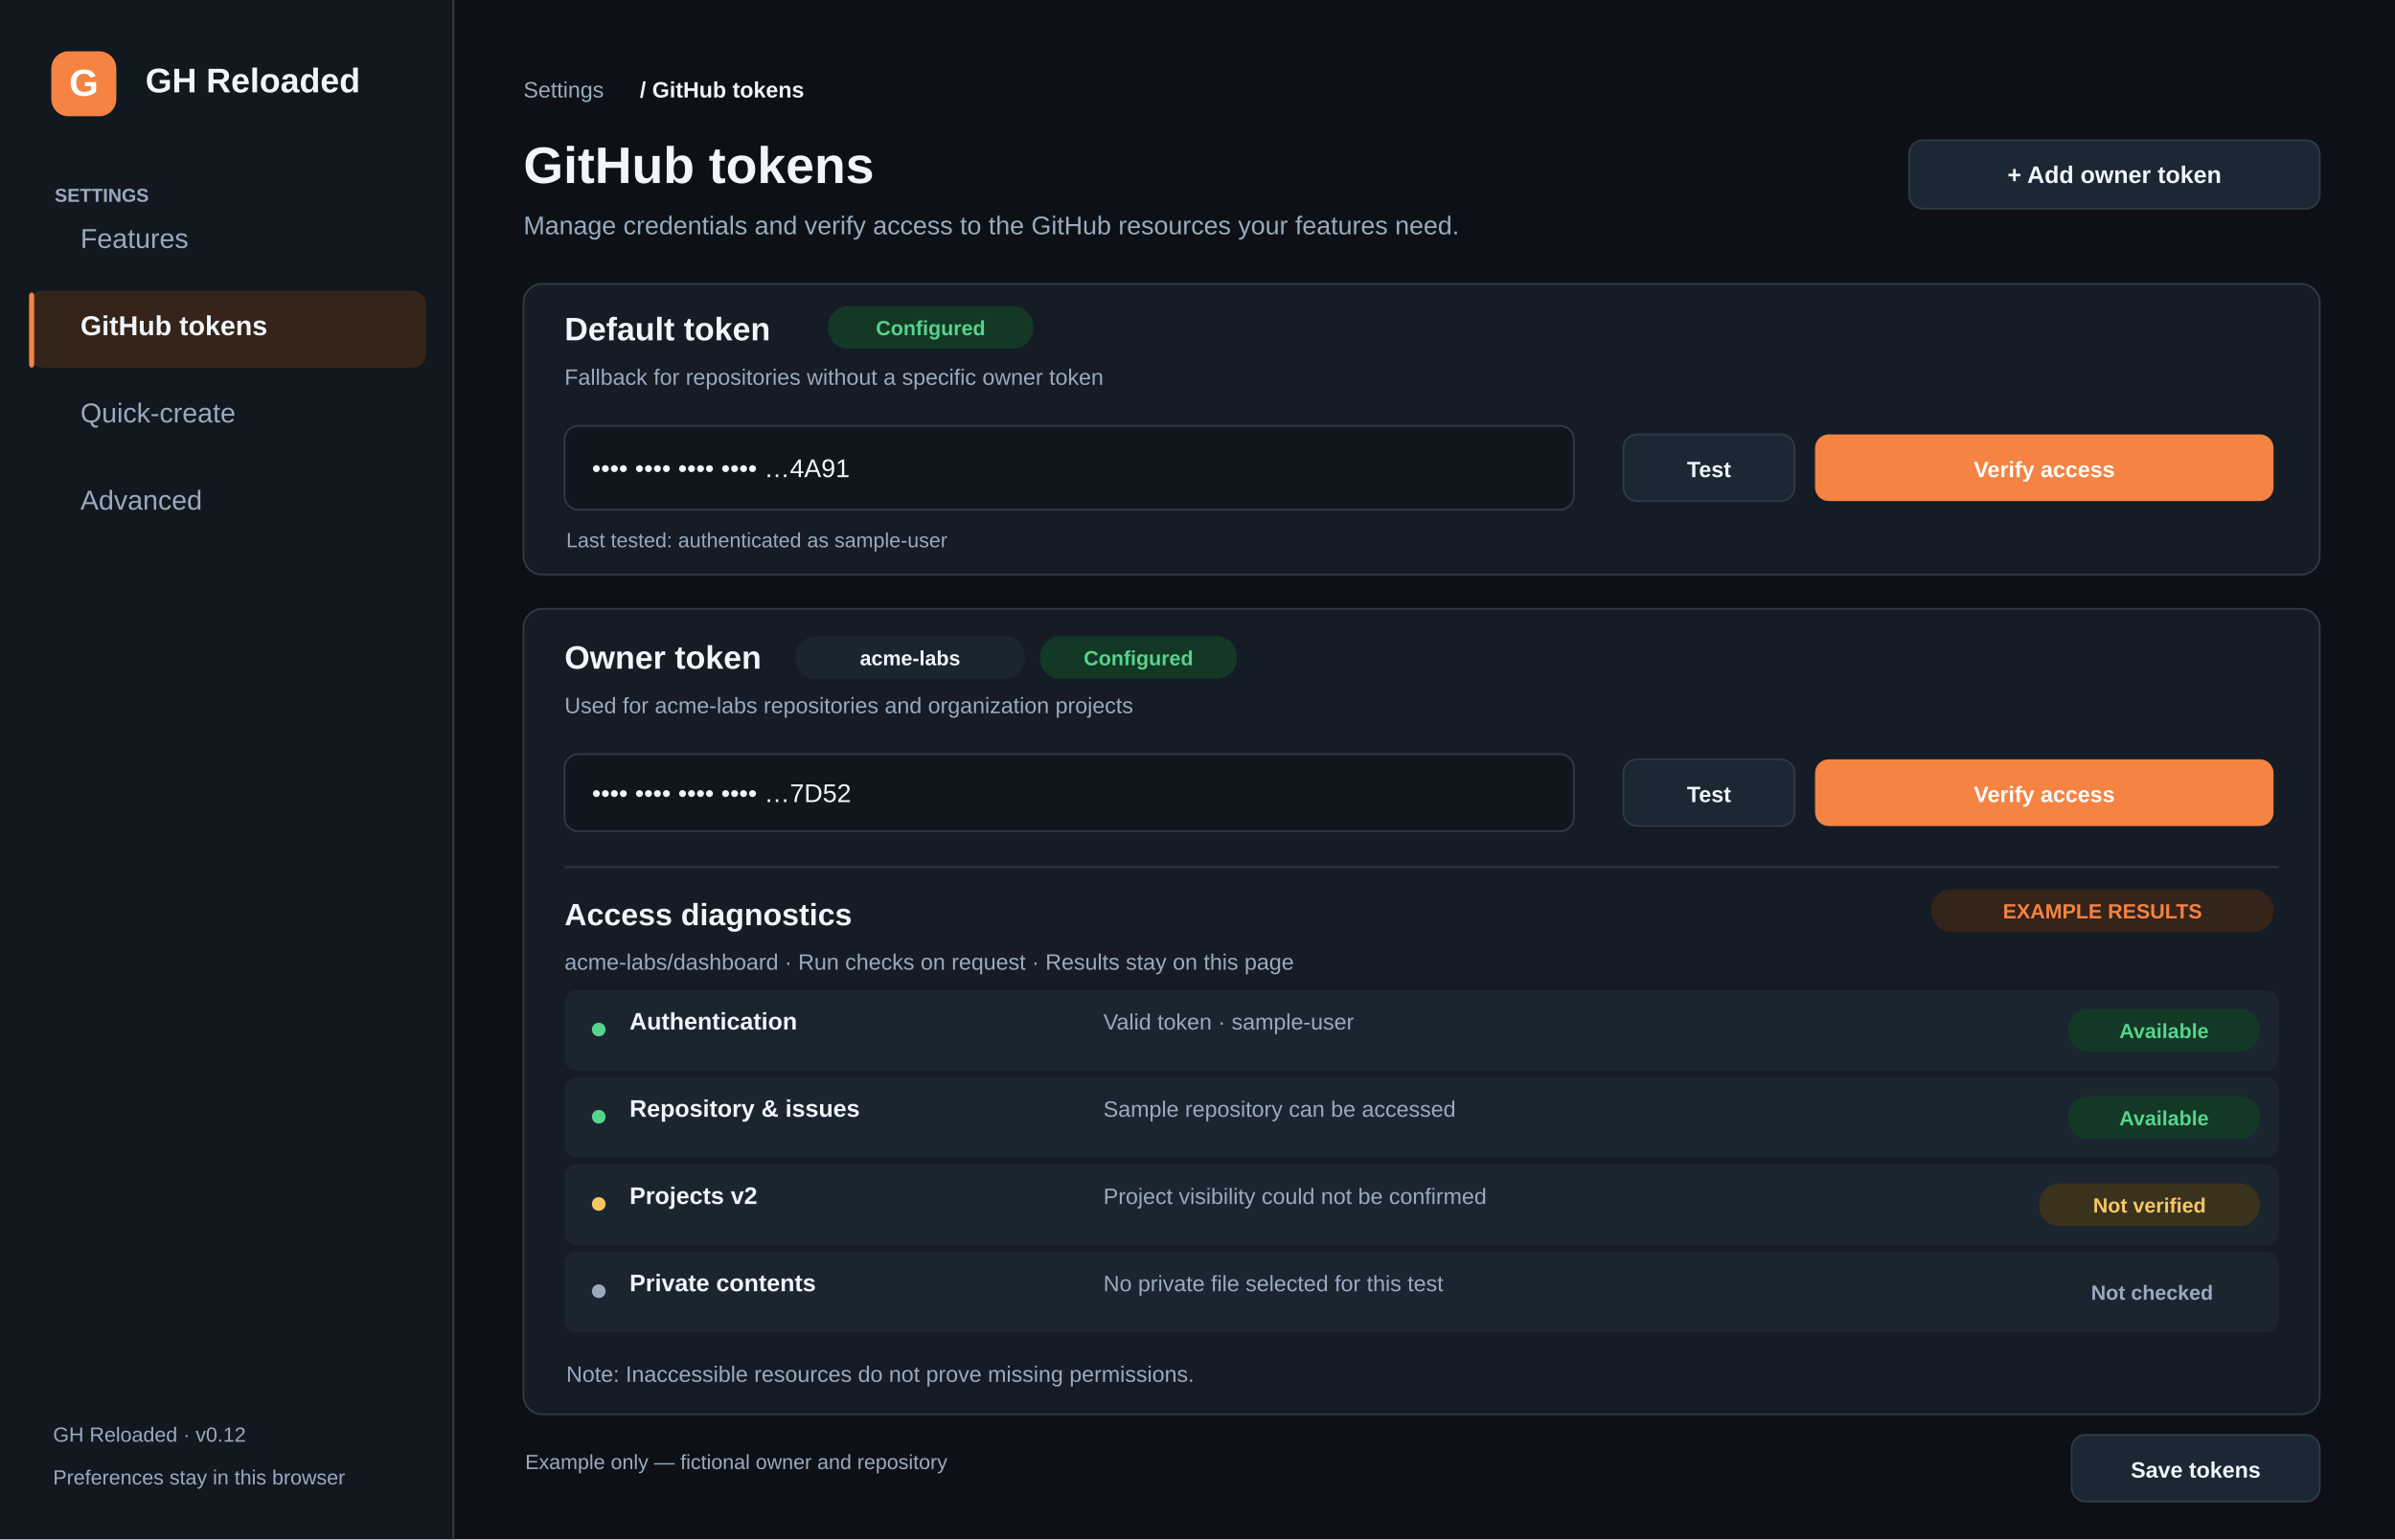
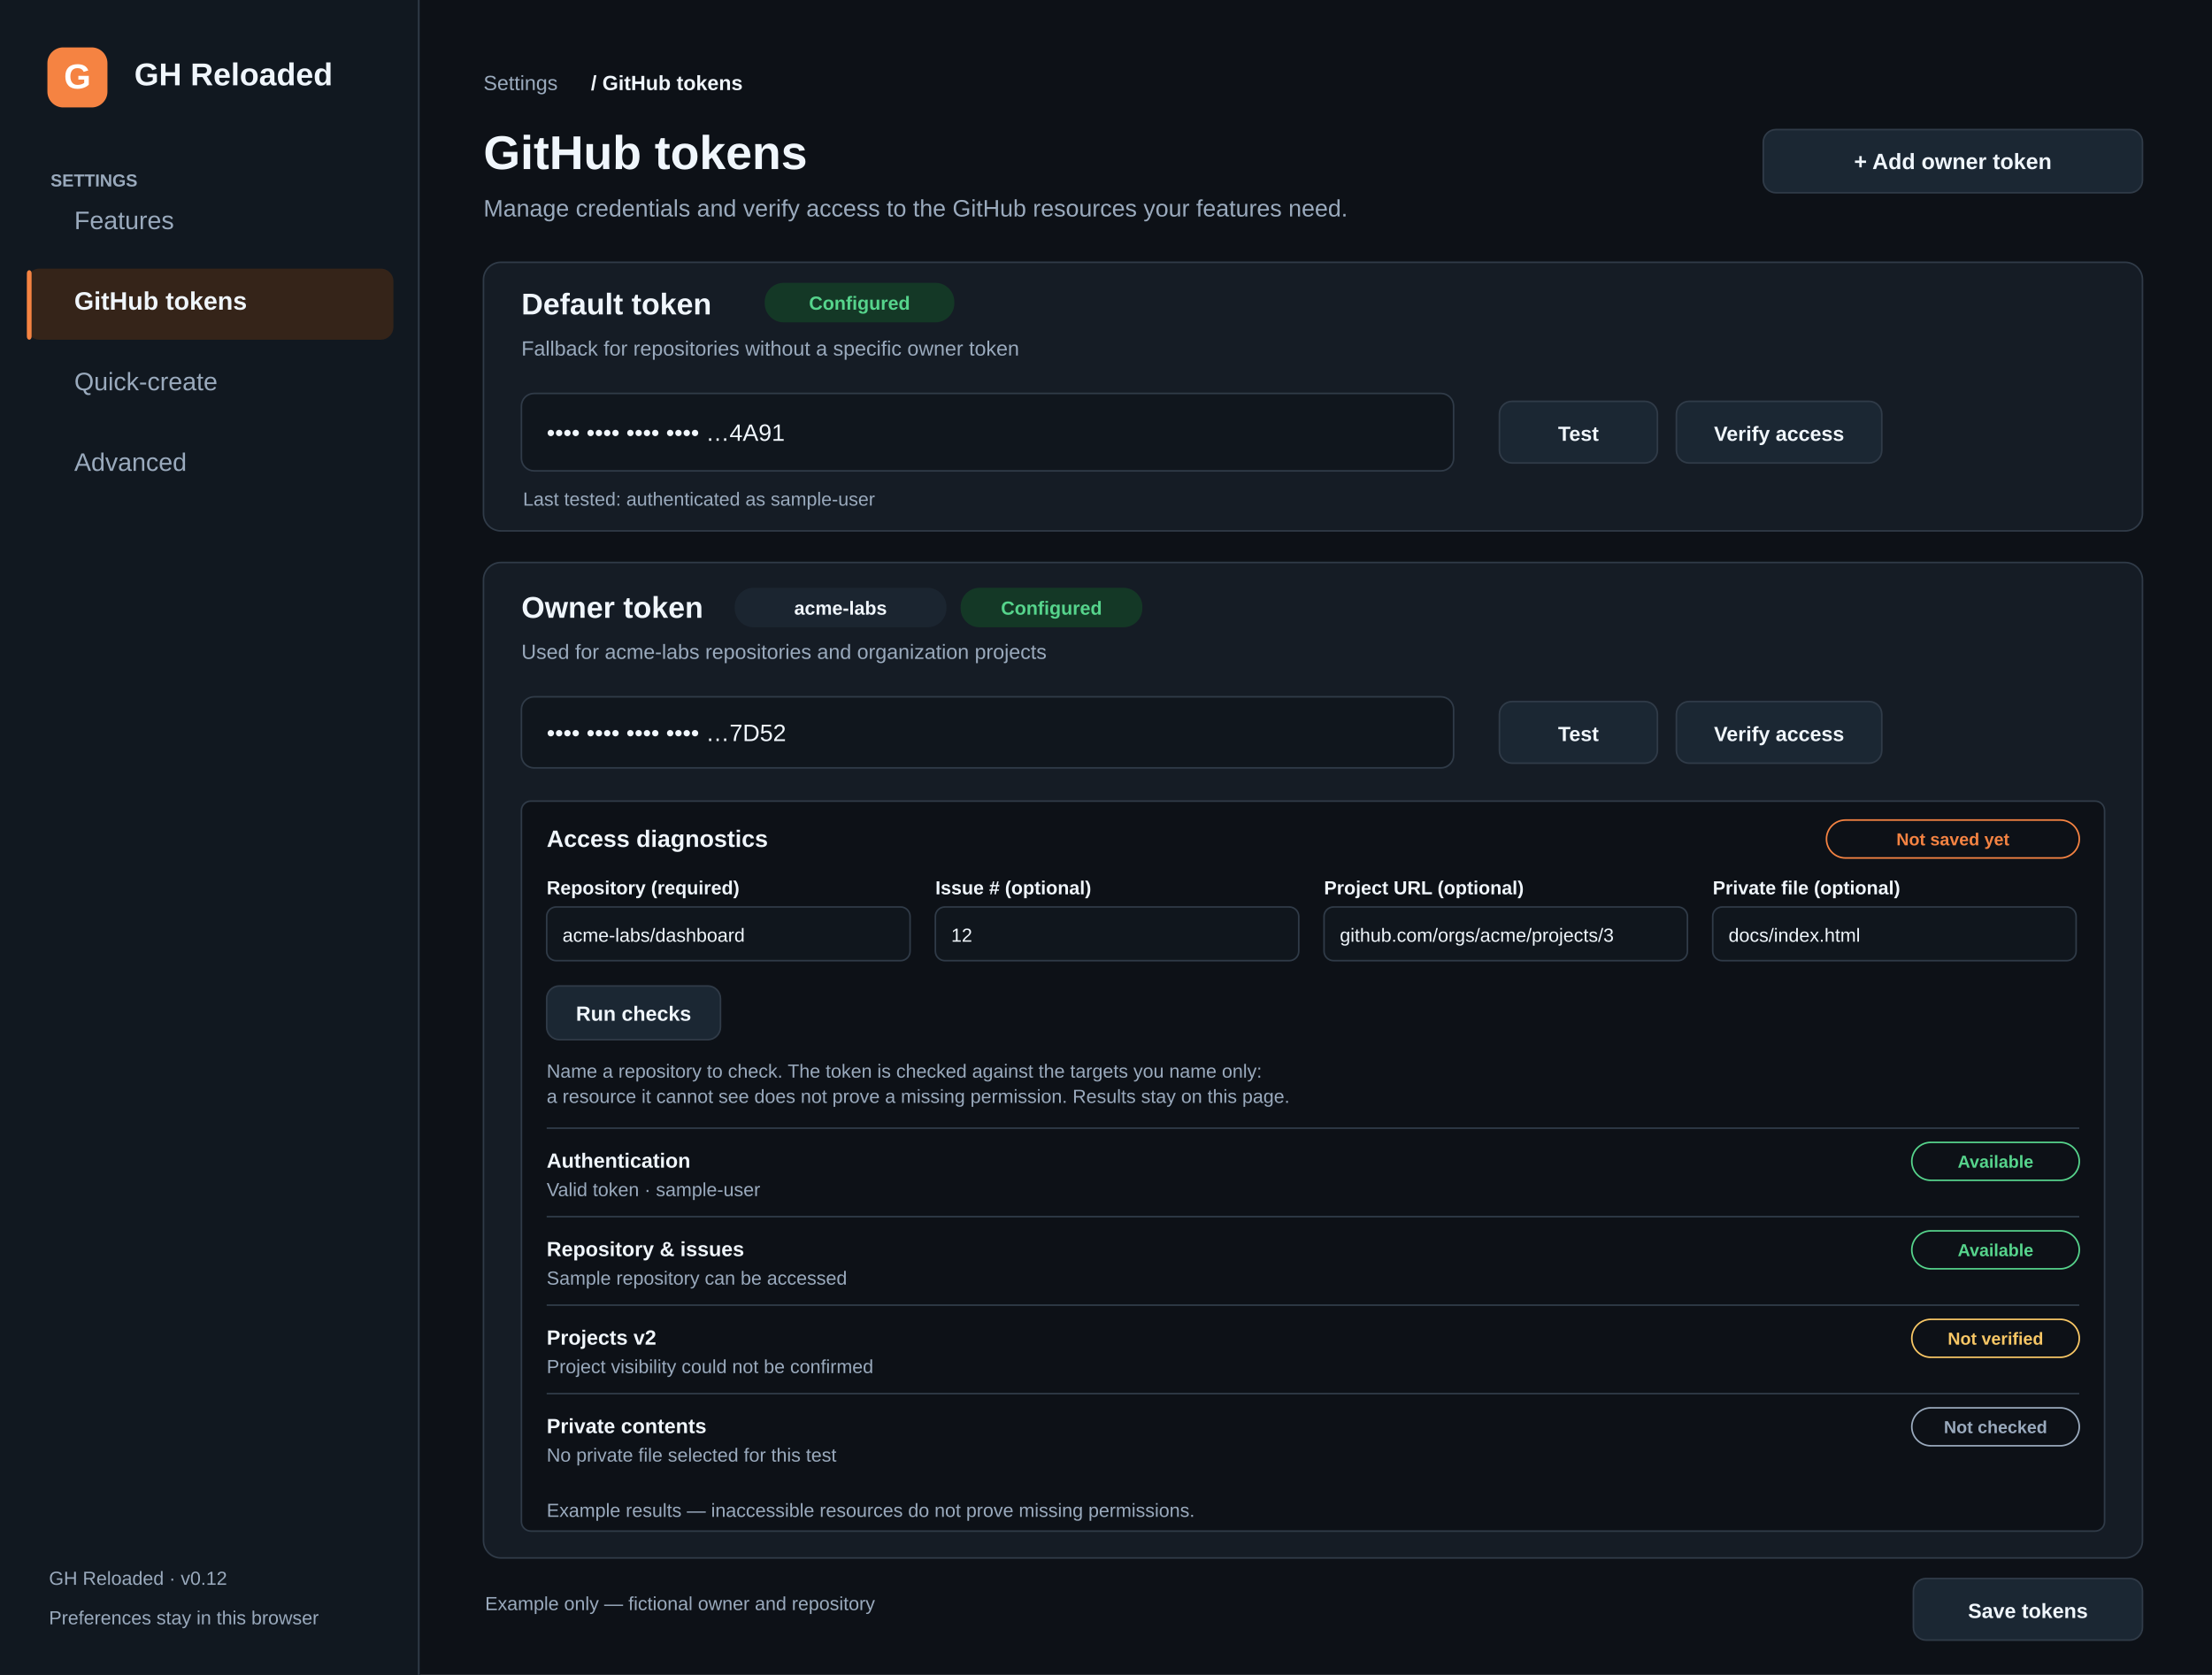
- <svg xmlns="http://www.w3.org/2000/svg" width="1400" height="900" viewBox="0 0 1400 900">
-   <rect x="0" y="0" width="1400" height="900" rx="0" fill="#0d1117" />
-   <rect x="0" y="0" width="266" height="900" rx="0" fill="#111820" />
-   <path d="M265 0 L265 900" stroke="#303b48" stroke-width="1" />
+ <svg xmlns="http://www.w3.org/2000/svg" width="1400" height="1060" viewBox="0 0 1400 1060">
+   <rect x="0" y="0" width="1400" height="1060" rx="0" fill="#0d1117" />
+   <rect x="0" y="0" width="266" height="1060" rx="0" fill="#111820" />
+   <path d="M265 0 L265 1060" stroke="#303b48" stroke-width="1" />
  <rect x="30" y="30" width="38" height="38" rx="10" fill="#f58342" />
  <text x="49" y="56" font-family="-apple-system, BlinkMacSystemFont, Segoe UI, Arial, sans-serif" font-size="22" font-weight="760" fill="#ffffff" text-anchor="middle">G</text>
  <text x="85" y="54" font-family="-apple-system, BlinkMacSystemFont, Segoe UI, Arial, sans-serif" font-size="20" font-weight="725" fill="#f0f6fc">GH Reloaded</text>
  <text x="32" y="118" font-family="-apple-system, BlinkMacSystemFont, Segoe UI, Arial, sans-serif" font-size="11" font-weight="730" fill="#9aaabd">SETTINGS</text>
  <text x="47" y="145" font-family="-apple-system, BlinkMacSystemFont, Segoe UI, Arial, sans-serif" font-size="16" font-weight="460" fill="#9aaabd">Features</text>
  <rect x="17" y="170" width="232" height="45" rx="8" fill="#352419" />
  <rect x="17" y="171" width="3" height="44" rx="2" fill="#f58342" />
  <text x="47" y="196" font-family="-apple-system, BlinkMacSystemFont, Segoe UI, Arial, sans-serif" font-size="16" font-weight="650" fill="#f0f6fc">GitHub tokens</text>
  <text x="47" y="247" font-family="-apple-system, BlinkMacSystemFont, Segoe UI, Arial, sans-serif" font-size="16" font-weight="460" fill="#9aaabd">Quick-create</text>
  <text x="47" y="298" font-family="-apple-system, BlinkMacSystemFont, Segoe UI, Arial, sans-serif" font-size="16" font-weight="460" fill="#9aaabd">Advanced</text>
-   <text x="31" y="843" font-family="-apple-system, BlinkMacSystemFont, Segoe UI, Arial, sans-serif" font-size="12" font-weight="400" fill="#9aaabd">GH Reloaded  ·  v0.12</text>
-   <text x="31" y="868" font-family="-apple-system, BlinkMacSystemFont, Segoe UI, Arial, sans-serif" font-size="12" font-weight="400" fill="#9aaabd">Preferences stay in this browser</text>
+   <text x="31" y="1003" font-family="-apple-system, BlinkMacSystemFont, Segoe UI, Arial, sans-serif" font-size="12" font-weight="400" fill="#9aaabd">GH Reloaded  ·  v0.12</text>
+   <text x="31" y="1028" font-family="-apple-system, BlinkMacSystemFont, Segoe UI, Arial, sans-serif" font-size="12" font-weight="400" fill="#9aaabd">Preferences stay in this browser</text>
  <text x="306" y="57" font-family="-apple-system, BlinkMacSystemFont, Segoe UI, Arial, sans-serif" font-size="13" font-weight="400" fill="#9aaabd">Settings</text>
  <text x="374" y="57" font-family="-apple-system, BlinkMacSystemFont, Segoe UI, Arial, sans-serif" font-size="13" font-weight="600" fill="#f0f6fc">/   GitHub tokens</text>
  <text x="306" y="107" font-family="-apple-system, BlinkMacSystemFont, Segoe UI, Arial, sans-serif" font-size="30" font-weight="730" fill="#f0f6fc">GitHub tokens</text>
  <text x="306" y="137" font-family="-apple-system, BlinkMacSystemFont, Segoe UI, Arial, sans-serif" font-size="15" font-weight="400" fill="#9aaabd">Manage credentials and verify access to the GitHub resources your features need.</text>
  <rect x="1116" y="82" width="240" height="40" rx="8" fill="#1b2733" stroke="#303b48" stroke-width="1" />
  <text x="1236" y="107" font-family="-apple-system, BlinkMacSystemFont, Segoe UI, Arial, sans-serif" font-size="14" font-weight="650" fill="#f0f6fc" text-anchor="middle">+ Add owner token</text>
  <rect x="306" y="166" width="1050" height="170" rx="11" fill="#151c25" stroke="#303b48" stroke-width="1" />
  <text x="330" y="199" font-family="-apple-system, BlinkMacSystemFont, Segoe UI, Arial, sans-serif" font-size="19" font-weight="680" fill="#f0f6fc">Default token</text>
  <rect x="484" y="179" width="120" height="25" rx="12" fill="#143826" />
  <text x="544.0" y="196" font-family="-apple-system, BlinkMacSystemFont, Segoe UI, Arial, sans-serif" font-size="12" font-weight="650" fill="#56d48c" text-anchor="middle">Configured</text>
  <text x="330" y="225" font-family="-apple-system, BlinkMacSystemFont, Segoe UI, Arial, sans-serif" font-size="13" font-weight="400" fill="#9aaabd">Fallback for repositories without a specific owner token</text>
  <rect x="330" y="249" width="590" height="49" rx="8" fill="#10161d" stroke="#303b48" stroke-width="1" />
  <text x="346" y="279" font-family="-apple-system, BlinkMacSystemFont, Segoe UI, Arial, sans-serif" font-size="15" font-weight="540" fill="#f0f6fc">••••  ••••  ••••  ••••  …4A91</text>
  <rect x="949" y="254" width="100" height="39" rx="8" fill="#1b2733" stroke="#303b48" stroke-width="1" />
  <text x="999.0" y="279" font-family="-apple-system, BlinkMacSystemFont, Segoe UI, Arial, sans-serif" font-size="13" font-weight="650" fill="#f0f6fc" text-anchor="middle">Test</text>
-   <rect x="1061" y="254" width="268" height="39" rx="8" fill="#f58342" />
-   <text x="1195.0" y="279" font-family="-apple-system, BlinkMacSystemFont, Segoe UI, Arial, sans-serif" font-size="13" font-weight="650" fill="#ffffff" text-anchor="middle">Verify access</text>
+   <rect x="1061" y="254" width="130" height="39" rx="8" fill="#1b2733" stroke="#303b48" stroke-width="1" />
+   <text x="1126.0" y="279" font-family="-apple-system, BlinkMacSystemFont, Segoe UI, Arial, sans-serif" font-size="13" font-weight="650" fill="#f0f6fc" text-anchor="middle">Verify access</text>
  <text x="331" y="320" font-family="-apple-system, BlinkMacSystemFont, Segoe UI, Arial, sans-serif" font-size="12" font-weight="400" fill="#9aaabd">Last tested: authenticated as sample-user</text>
-   <rect x="306" y="356" width="1050" height="471" rx="11" fill="#151c25" stroke="#303b48" stroke-width="1" />
+   <rect x="306" y="356" width="1050" height="630" rx="11" fill="#151c25" stroke="#303b48" stroke-width="1" />
  <text x="330" y="391" font-family="-apple-system, BlinkMacSystemFont, Segoe UI, Arial, sans-serif" font-size="19" font-weight="680" fill="#f0f6fc">Owner token</text>
  <rect x="465" y="372" width="134" height="25" rx="12" fill="#1b2530" />
  <text x="532.0" y="389" font-family="-apple-system, BlinkMacSystemFont, Segoe UI, Arial, sans-serif" font-size="12" font-weight="650" fill="#f0f6fc" text-anchor="middle">acme-labs</text>
  <rect x="608" y="372" width="115" height="25" rx="12" fill="#143826" />
  <text x="665.5" y="389" font-family="-apple-system, BlinkMacSystemFont, Segoe UI, Arial, sans-serif" font-size="12" font-weight="650" fill="#56d48c" text-anchor="middle">Configured</text>
  <text x="330" y="417" font-family="-apple-system, BlinkMacSystemFont, Segoe UI, Arial, sans-serif" font-size="13" font-weight="400" fill="#9aaabd">Used for acme-labs repositories and organization projects</text>
  <rect x="330" y="441" width="590" height="45" rx="8" fill="#10161d" stroke="#303b48" stroke-width="1" />
  <text x="346" y="469" font-family="-apple-system, BlinkMacSystemFont, Segoe UI, Arial, sans-serif" font-size="15" font-weight="540" fill="#f0f6fc">••••  ••••  ••••  ••••  …7D52</text>
  <rect x="949" y="444" width="100" height="39" rx="8" fill="#1b2733" stroke="#303b48" stroke-width="1" />
  <text x="999.0" y="469" font-family="-apple-system, BlinkMacSystemFont, Segoe UI, Arial, sans-serif" font-size="13" font-weight="650" fill="#f0f6fc" text-anchor="middle">Test</text>
-   <rect x="1061" y="444" width="268" height="39" rx="8" fill="#f58342" />
-   <text x="1195.0" y="469" font-family="-apple-system, BlinkMacSystemFont, Segoe UI, Arial, sans-serif" font-size="13" font-weight="650" fill="#ffffff" text-anchor="middle">Verify access</text>
-   <path d="M330 507 L1332 507" stroke="#303b48" stroke-width="1" />
-   <text x="330" y="541" font-family="-apple-system, BlinkMacSystemFont, Segoe UI, Arial, sans-serif" font-size="18" font-weight="700" fill="#f0f6fc">Access diagnostics</text>
-   <rect x="1129" y="520" width="200" height="25" rx="12" fill="#352419" />
-   <text x="1229.0" y="537" font-family="-apple-system, BlinkMacSystemFont, Segoe UI, Arial, sans-serif" font-size="12" font-weight="650" fill="#f58342" text-anchor="middle">EXAMPLE RESULTS</text>
-   <text x="330" y="567" font-family="-apple-system, BlinkMacSystemFont, Segoe UI, Arial, sans-serif" font-size="13" font-weight="400" fill="#9aaabd">acme-labs/dashboard  ·  Run checks on request  ·  Results stay on this page</text>
-   <rect x="330" y="579" width="1002" height="47" rx="7" fill="#1b2530" />
-   <circle cx="350" cy="602" r="4" fill="#56d48c" />
-   <text x="368" y="602" font-family="-apple-system, BlinkMacSystemFont, Segoe UI, Arial, sans-serif" font-size="14" font-weight="650" fill="#f0f6fc">Authentication</text>
-   <text x="645" y="602" font-family="-apple-system, BlinkMacSystemFont, Segoe UI, Arial, sans-serif" font-size="13" font-weight="400" fill="#9aaabd">Valid token · sample-user</text>
-   <rect x="1209" y="590" width="112" height="25" rx="12" fill="#143826" />
-   <text x="1265.0" y="607" font-family="-apple-system, BlinkMacSystemFont, Segoe UI, Arial, sans-serif" font-size="12" font-weight="650" fill="#56d48c" text-anchor="middle">Available</text>
-   <rect x="330" y="630" width="1002" height="47" rx="7" fill="#1b2530" />
-   <circle cx="350" cy="653" r="4" fill="#56d48c" />
-   <text x="368" y="653" font-family="-apple-system, BlinkMacSystemFont, Segoe UI, Arial, sans-serif" font-size="14" font-weight="650" fill="#f0f6fc">Repository &amp; issues</text>
-   <text x="645" y="653" font-family="-apple-system, BlinkMacSystemFont, Segoe UI, Arial, sans-serif" font-size="13" font-weight="400" fill="#9aaabd">Sample repository can be accessed</text>
-   <rect x="1209" y="641" width="112" height="25" rx="12" fill="#143826" />
-   <text x="1265.0" y="658" font-family="-apple-system, BlinkMacSystemFont, Segoe UI, Arial, sans-serif" font-size="12" font-weight="650" fill="#56d48c" text-anchor="middle">Available</text>
-   <rect x="330" y="681" width="1002" height="47" rx="7" fill="#1b2530" />
-   <circle cx="350" cy="704" r="4" fill="#f8c765" />
-   <text x="368" y="704" font-family="-apple-system, BlinkMacSystemFont, Segoe UI, Arial, sans-serif" font-size="14" font-weight="650" fill="#f0f6fc">Projects v2</text>
-   <text x="645" y="704" font-family="-apple-system, BlinkMacSystemFont, Segoe UI, Arial, sans-serif" font-size="13" font-weight="400" fill="#9aaabd">Project visibility could not be confirmed</text>
-   <rect x="1192" y="692" width="129" height="25" rx="12" fill="#3a321d" />
-   <text x="1256.5" y="709" font-family="-apple-system, BlinkMacSystemFont, Segoe UI, Arial, sans-serif" font-size="12" font-weight="650" fill="#f8c765" text-anchor="middle">Not verified</text>
-   <rect x="330" y="732" width="1002" height="47" rx="7" fill="#1b2530" />
-   <circle cx="350" cy="755" r="4" fill="#9aaabd" />
-   <text x="368" y="755" font-family="-apple-system, BlinkMacSystemFont, Segoe UI, Arial, sans-serif" font-size="14" font-weight="650" fill="#f0f6fc">Private contents</text>
-   <text x="645" y="755" font-family="-apple-system, BlinkMacSystemFont, Segoe UI, Arial, sans-serif" font-size="13" font-weight="400" fill="#9aaabd">No private file selected for this test</text>
-   <rect x="1195" y="743" width="126" height="25" rx="12" fill="#1b2530" />
-   <text x="1258.0" y="760" font-family="-apple-system, BlinkMacSystemFont, Segoe UI, Arial, sans-serif" font-size="12" font-weight="650" fill="#9aaabd" text-anchor="middle">Not checked</text>
-   <text x="331" y="808" font-family="-apple-system, BlinkMacSystemFont, Segoe UI, Arial, sans-serif" font-size="13" font-weight="400" fill="#9aaabd">Note: Inaccessible resources do not prove missing permissions.</text>
-   <text x="307" y="859" font-family="-apple-system, BlinkMacSystemFont, Segoe UI, Arial, sans-serif" font-size="12" font-weight="400" fill="#9aaabd">Example only — fictional owner and repository</text>
-   <rect x="1211" y="839" width="145" height="39" rx="8" fill="#1b2733" stroke="#303b48" stroke-width="1" />
-   <text x="1283.5" y="864" font-family="-apple-system, BlinkMacSystemFont, Segoe UI, Arial, sans-serif" font-size="13" font-weight="650" fill="#f0f6fc" text-anchor="middle">Save tokens</text>
+   <rect x="1061" y="444" width="130" height="39" rx="8" fill="#1b2733" stroke="#303b48" stroke-width="1" />
+   <text x="1126.0" y="469" font-family="-apple-system, BlinkMacSystemFont, Segoe UI, Arial, sans-serif" font-size="13" font-weight="650" fill="#f0f6fc" text-anchor="middle">Verify access</text>
+   <rect x="330" y="507" width="1002" height="462" rx="6" fill="#0d1117" stroke="#303b48" stroke-width="1" />
+   <text x="346" y="536" font-family="-apple-system, BlinkMacSystemFont, Segoe UI, Arial, sans-serif" font-size="15" font-weight="700" fill="#f0f6fc">Access diagnostics</text>
+   <rect x="1156" y="519" width="160" height="24" rx="12" fill="none" stroke="#f58342" />
+   <text x="1236" y="535" font-family="-apple-system, BlinkMacSystemFont, Segoe UI, Arial, sans-serif" font-size="11" font-weight="650" fill="#f58342" text-anchor="middle">Not saved yet</text>
+   <text x="346" y="566" font-family="-apple-system, BlinkMacSystemFont, Segoe UI, Arial, sans-serif" font-size="12" font-weight="600" fill="#f0f6fc">Repository (required)</text>
+   <rect x="346" y="574" width="230" height="34" rx="6" fill="#10161d" stroke="#303b48" stroke-width="1" />
+   <text x="356" y="596" font-family="-apple-system, BlinkMacSystemFont, Segoe UI, Arial, sans-serif" font-size="12" font-weight="400" fill="#f0f6fc">acme-labs/dashboard</text>
+   <text x="592" y="566" font-family="-apple-system, BlinkMacSystemFont, Segoe UI, Arial, sans-serif" font-size="12" font-weight="600" fill="#f0f6fc">Issue # (optional)</text>
+   <rect x="592" y="574" width="230" height="34" rx="6" fill="#10161d" stroke="#303b48" stroke-width="1" />
+   <text x="602" y="596" font-family="-apple-system, BlinkMacSystemFont, Segoe UI, Arial, sans-serif" font-size="12" font-weight="400" fill="#f0f6fc">12</text>
+   <text x="838" y="566" font-family="-apple-system, BlinkMacSystemFont, Segoe UI, Arial, sans-serif" font-size="12" font-weight="600" fill="#f0f6fc">Project URL (optional)</text>
+   <rect x="838" y="574" width="230" height="34" rx="6" fill="#10161d" stroke="#303b48" stroke-width="1" />
+   <text x="848" y="596" font-family="-apple-system, BlinkMacSystemFont, Segoe UI, Arial, sans-serif" font-size="12" font-weight="400" fill="#f0f6fc">github.com/orgs/acme/projects/3</text>
+   <text x="1084" y="566" font-family="-apple-system, BlinkMacSystemFont, Segoe UI, Arial, sans-serif" font-size="12" font-weight="600" fill="#f0f6fc">Private file (optional)</text>
+   <rect x="1084" y="574" width="230" height="34" rx="6" fill="#10161d" stroke="#303b48" stroke-width="1" />
+   <text x="1094" y="596" font-family="-apple-system, BlinkMacSystemFont, Segoe UI, Arial, sans-serif" font-size="12" font-weight="400" fill="#f0f6fc">docs/index.html</text>
+   <rect x="346" y="624" width="110" height="34" rx="8" fill="#1b2733" stroke="#303b48" stroke-width="1" />
+   <text x="401" y="646" font-family="-apple-system, BlinkMacSystemFont, Segoe UI, Arial, sans-serif" font-size="13" font-weight="650" fill="#f0f6fc" text-anchor="middle">Run checks</text>
+   <text x="346" y="682" font-family="-apple-system, BlinkMacSystemFont, Segoe UI, Arial, sans-serif" font-size="12" font-weight="400" fill="#9aaabd">Name a repository to check. The token is checked against the targets you name only:</text>
+   <text x="346" y="698" font-family="-apple-system, BlinkMacSystemFont, Segoe UI, Arial, sans-serif" font-size="12" font-weight="400" fill="#9aaabd">a resource it cannot see does not prove a missing permission. Results stay on this page.</text>
+   <path d="M346 714 L1316 714" stroke="#303b48" stroke-width="1" />
+   <text x="346" y="739" font-family="-apple-system, BlinkMacSystemFont, Segoe UI, Arial, sans-serif" font-size="13" font-weight="650" fill="#f0f6fc">Authentication</text>
+   <text x="346" y="757" font-family="-apple-system, BlinkMacSystemFont, Segoe UI, Arial, sans-serif" font-size="12" font-weight="400" fill="#9aaabd">Valid token · sample-user</text>
+   <rect x="1210" y="723" width="106" height="24" rx="12" fill="none" stroke="#56d48c" />
+   <text x="1263" y="739" font-family="-apple-system, BlinkMacSystemFont, Segoe UI, Arial, sans-serif" font-size="11" font-weight="650" fill="#56d48c" text-anchor="middle">Available</text>
+   <path d="M346 770 L1316 770" stroke="#303b48" stroke-width="1" />
+   <text x="346" y="795" font-family="-apple-system, BlinkMacSystemFont, Segoe UI, Arial, sans-serif" font-size="13" font-weight="650" fill="#f0f6fc">Repository &amp; issues</text>
+   <text x="346" y="813" font-family="-apple-system, BlinkMacSystemFont, Segoe UI, Arial, sans-serif" font-size="12" font-weight="400" fill="#9aaabd">Sample repository can be accessed</text>
+   <rect x="1210" y="779" width="106" height="24" rx="12" fill="none" stroke="#56d48c" />
+   <text x="1263" y="795" font-family="-apple-system, BlinkMacSystemFont, Segoe UI, Arial, sans-serif" font-size="11" font-weight="650" fill="#56d48c" text-anchor="middle">Available</text>
+   <path d="M346 826 L1316 826" stroke="#303b48" stroke-width="1" />
+   <text x="346" y="851" font-family="-apple-system, BlinkMacSystemFont, Segoe UI, Arial, sans-serif" font-size="13" font-weight="650" fill="#f0f6fc">Projects v2</text>
+   <text x="346" y="869" font-family="-apple-system, BlinkMacSystemFont, Segoe UI, Arial, sans-serif" font-size="12" font-weight="400" fill="#9aaabd">Project visibility could not be confirmed</text>
+   <rect x="1210" y="835" width="106" height="24" rx="12" fill="none" stroke="#f8c765" />
+   <text x="1263" y="851" font-family="-apple-system, BlinkMacSystemFont, Segoe UI, Arial, sans-serif" font-size="11" font-weight="650" fill="#f8c765" text-anchor="middle">Not verified</text>
+   <path d="M346 882 L1316 882" stroke="#303b48" stroke-width="1" />
+   <text x="346" y="907" font-family="-apple-system, BlinkMacSystemFont, Segoe UI, Arial, sans-serif" font-size="13" font-weight="650" fill="#f0f6fc">Private contents</text>
+   <text x="346" y="925" font-family="-apple-system, BlinkMacSystemFont, Segoe UI, Arial, sans-serif" font-size="12" font-weight="400" fill="#9aaabd">No private file selected for this test</text>
+   <rect x="1210" y="891" width="106" height="24" rx="12" fill="none" stroke="#9aaabd" />
+   <text x="1263" y="907" font-family="-apple-system, BlinkMacSystemFont, Segoe UI, Arial, sans-serif" font-size="11" font-weight="650" fill="#9aaabd" text-anchor="middle">Not checked</text>
+   <text x="346" y="960" font-family="-apple-system, BlinkMacSystemFont, Segoe UI, Arial, sans-serif" font-size="12" font-weight="400" fill="#9aaabd">Example results — inaccessible resources do not prove missing permissions.</text>
+   <text x="307" y="1019" font-family="-apple-system, BlinkMacSystemFont, Segoe UI, Arial, sans-serif" font-size="12" font-weight="400" fill="#9aaabd">Example only — fictional owner and repository</text>
+   <rect x="1211" y="999" width="145" height="39" rx="8" fill="#1b2733" stroke="#303b48" stroke-width="1" />
+   <text x="1283.5" y="1024" font-family="-apple-system, BlinkMacSystemFont, Segoe UI, Arial, sans-serif" font-size="13" font-weight="650" fill="#f0f6fc" text-anchor="middle">Save tokens</text>
</svg>
